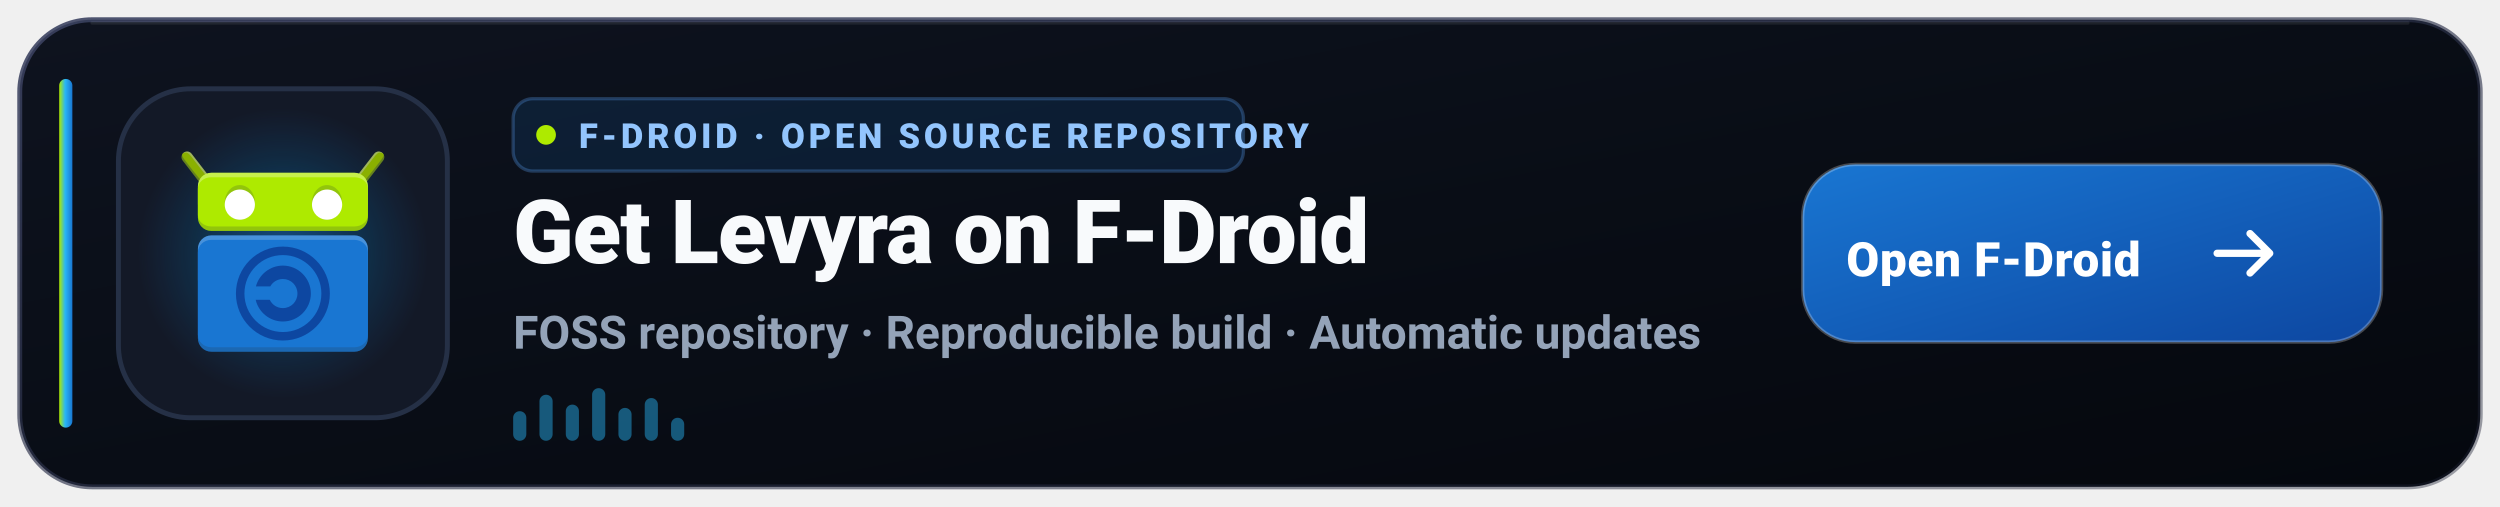
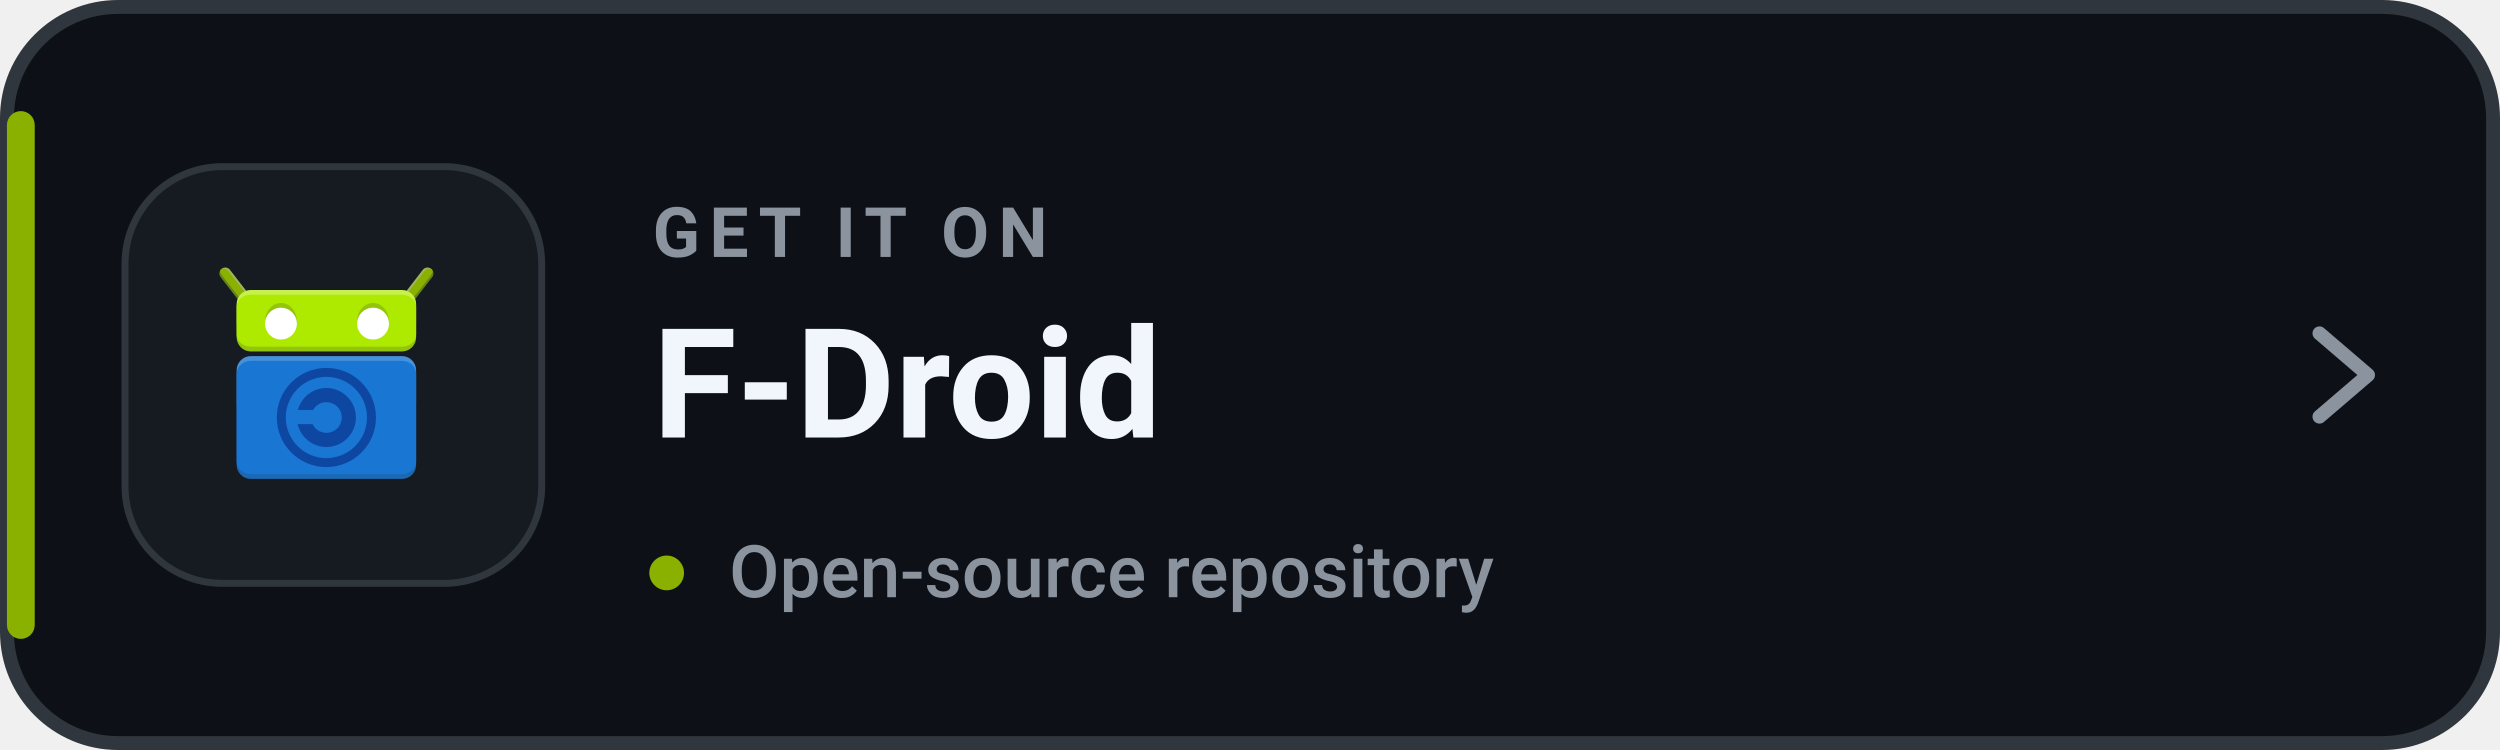
- <svg xmlns="http://www.w3.org/2000/svg" width="760" height="154" viewBox="0 0 760 154" role="img" aria-label="Get Levyra on F-Droid">
-   <defs>
-     <linearGradient id="fd-bg" x1="0" y1="0" x2="1" y2="1">
-       <stop offset="0%" stop-color="#0E131F" />
-       <stop offset="60%" stop-color="#080C14" />
-       <stop offset="100%" stop-color="#05080E" />
-     </linearGradient>
-     <linearGradient id="fd-border" x1="0" y1="0" x2="1" y2="1">
-       <stop offset="0%" stop-color="#3B4261" stop-opacity="0.9" />
-       <stop offset="100%" stop-color="#1E2235" stop-opacity="0.4" />
-     </linearGradient>
-     <linearGradient id="fd-accent" x1="0" y1="0" x2="1" y2="0">
-       <stop offset="0%" stop-color="#AEEA00" />
-       <stop offset="45%" stop-color="#29B6F6" />
-       <stop offset="100%" stop-color="#1976D2" />
-     </linearGradient>
-     <linearGradient id="fd-btn-grad" x1="0" y1="0" x2="1" y2="1">
-       <stop offset="0%" stop-color="#1976D2" />
-       <stop offset="100%" stop-color="#0D47A1" />
-     </linearGradient>
-     <radialGradient id="fd-glow" cx="50%" cy="50%" r="50%">
-       <stop offset="0%" stop-color="#1976D2" stop-opacity="0.52" />
-       <stop offset="62%" stop-color="#0288D1" stop-opacity="0.17" />
-       <stop offset="100%" stop-color="#1976D2" stop-opacity="0" />
-     </radialGradient>
-   </defs>
-   <rect x="6" y="6" width="748" height="142" rx="22" fill="url(#fd-bg)" stroke="url(#fd-border)" stroke-width="1.5" />
-   <path d="M28 7h704" stroke="#FFFFFF" stroke-opacity="0.08" stroke-linecap="round" />
-   <rect x="18" y="24" width="4" height="106" rx="2" fill="url(#fd-accent)" />
-   <rect x="36" y="27" width="100" height="100" rx="22" fill="#131927" stroke="#253046" stroke-width="1.5" />
-   <circle cx="86" cy="77" r="44" fill="url(#fd-glow)" />
-   <g transform="translate(86 77) scale(1.36) translate(-24 -24)">
-     <g transform="translate(0 -1004.362)">
-       <g transform="matrix(-1 0 0 1 47.99978 0)">
-         <path fill="#8AB000" stroke="#769616" stroke-width="2.5" stroke-linecap="round" d="m2.589 1006.862 4.25 5.5" />
-         <path fill="#FFFFFF" fill-opacity="0.3" d="m2.611 1005.609c-.453.012-.762.189-.981.449 2.027 2.409 2.368 2.792 5.135 6.221 1.02 1.319 2.082.637 1.062-.682l-4.25-5.5c-.229-.306-.585-.478-.967-.488z" />
-         <path fill="#263238" fill-opacity="0.2" d="m1.622 1006.071c-.124.148-.561.805-.022 1.556l4.25 5.5c1.02 1.319 1.15-.612 1.15-.612s-3.734-4.51-5.377-6.444z" />
-         <path fill="#8AB000" d="m2.338 1005.844c-.438 0-.96.142-.824.799.104.502 4.661 6.074 4.661 6.074 1.02 1.319 2.493.676 1.474-.642l-4.234-5.473c-.26-.29-.609-.744-1.076-.758z" />
-       </g>
-       <g>
-         <path fill="#8AB000" stroke="#769616" stroke-width="2.5" stroke-linecap="round" d="m2.589 1006.862 4.25 5.5" />
-         <path fill="#FFFFFF" fill-opacity="0.3" d="m2.611 1005.609c-.453.012-.762.189-.981.449 2.027 2.409 2.368 2.792 5.135 6.221 1.02 1.319 2.082.637 1.062-.682l-4.25-5.5c-.229-.306-.585-.478-.967-.488z" />
-         <path fill="#263238" fill-opacity="0.2" d="m1.622 1006.071c-.124.148-.561.805-.022 1.556l4.25 5.5c1.02 1.319 1.15-.612 1.15-.612s-3.734-4.51-5.377-6.444z" />
-         <path fill="#8AB000" d="m2.338 1005.844c-.438 0-.96.142-.824.799.104.502 4.661 6.074 4.661 6.074 1.02 1.319 2.493.676 1.474-.642l-4.234-5.473c-.26-.29-.609-.744-1.076-.758z" />
-       </g>
-       <g transform="translate(42 0)">
-         <rect fill="#AEEA00" width="38" height="13" x="-37" y="1010.362" rx="3" ry="3" />
-         <rect fill="#263238" fill-opacity="0.2" width="38" height="10" x="-37" y="1013.362" rx="3" ry="3" />
-         <rect fill="#FFFFFF" fill-opacity="0.3" width="38" height="10" x="-37" y="1010.362" rx="3" ry="3" />
-         <rect fill="#AEEA00" width="38" height="11" x="-37" y="1011.362" rx="3" ry="2.54" />
-       </g>
-       <g>
-         <rect fill="#1976D2" width="38" height="26" x="5" y="1024.362" rx="3" ry="3" />
-         <rect fill="#263238" fill-opacity="0.2" width="38" height="13" x="5" y="1037.362" rx="3" ry="3" />
-         <rect fill="#FFFFFF" fill-opacity="0.2" width="38" height="13" x="5" y="1024.362" rx="3" ry="3" />
-         <rect fill="#1976D2" width="38" height="24" x="5" y="1025.362" rx="3" ry="2.77" />
-       </g>
-       <g transform="translate(0 1013.362)">
-         <path fill="#0D47A1" d="m24 17.75c-2.881 0-5.32 1.985-6.033 4.65h3.213C21.734 21.415 22.775 20.75 24 20.75c1.813 0 3.25 1.437 3.25 3.25S25.813 27.25 24 27.25c-1.307 0-2.411-.753-2.93-1.85h-3.154C18.558 28.166 21.048 30.25 24 30.25c3.434 0 6.25-2.816 6.25-6.25S27.434 17.75 24 17.75z" />
-         <circle fill="none" stroke="#0D47A1" stroke-width="1.9" cx="24" cy="24" r="9.55" />
-       </g>
-       <g transform="translate(0 .5)">
-         <ellipse fill="#263238" fill-opacity="0.2" cx="14.375" cy="1016.487" rx="3.375" ry="3.875" />
-         <circle fill="#FFFFFF" cx="14.375" cy="1016.987" r="3.375" />
-       </g>
-       <g transform="translate(19.5 .5)">
-         <ellipse fill="#263238" fill-opacity="0.2" cx="14.375" cy="1016.487" rx="3.375" ry="3.875" />
-         <circle fill="#FFFFFF" cx="14.375" cy="1016.987" r="3.375" />
+ <svg xmlns="http://www.w3.org/2000/svg" width="360" height="108" viewBox="0 0 360 108" role="img" aria-label="Get Levyra on F-Droid">
+   <rect x="1" y="1" width="358" height="106" rx="16" fill="#0D1117" stroke="#30363D" stroke-width="2" />
+   <rect x="1" y="16" width="4" height="76" rx="2" fill="#8AB000" />
+   <rect x="18" y="24" width="60" height="60" rx="14" fill="#161B22" stroke="#30363D" />
+   <g transform="translate(4 15.5) scale(.5)">
+     <g transform="translate(86 77) scale(1.36) translate(-24 -24)">
+       <g transform="translate(0 -1004.362)">
+         <g transform="matrix(-1 0 0 1 47.99978 0)">
+           <path fill="#8AB000" stroke="#769616" stroke-width="2.5" stroke-linecap="round" d="m2.589 1006.862 4.25 5.5" />
+           <path fill="#FFFFFF" fill-opacity="0.3" d="m2.611 1005.609c-.453.012-.762.189-.981.449 2.027 2.409 2.368 2.792 5.135 6.221 1.02 1.319 2.082.637 1.062-.682l-4.25-5.5c-.229-.306-.585-.478-.967-.488z" />
+           <path fill="#263238" fill-opacity="0.2" d="m1.622 1006.071c-.124.148-.561.805-.022 1.556l4.25 5.5c1.02 1.319 1.15-.612 1.15-.612s-3.734-4.51-5.377-6.444z" />
+           <path fill="#8AB000" d="m2.338 1005.844c-.438 0-.96.142-.824.799.104.502 4.661 6.074 4.661 6.074 1.02 1.319 2.493.676 1.474-.642l-4.234-5.473c-.26-.29-.609-.744-1.076-.758z" />
+         </g>
+         <g>
+           <path fill="#8AB000" stroke="#769616" stroke-width="2.5" stroke-linecap="round" d="m2.589 1006.862 4.25 5.5" />
+           <path fill="#FFFFFF" fill-opacity="0.3" d="m2.611 1005.609c-.453.012-.762.189-.981.449 2.027 2.409 2.368 2.792 5.135 6.221 1.02 1.319 2.082.637 1.062-.682l-4.25-5.5c-.229-.306-.585-.478-.967-.488z" />
+           <path fill="#263238" fill-opacity="0.2" d="m1.622 1006.071c-.124.148-.561.805-.022 1.556l4.25 5.5c1.02 1.319 1.15-.612 1.15-.612s-3.734-4.51-5.377-6.444z" />
+           <path fill="#8AB000" d="m2.338 1005.844c-.438 0-.96.142-.824.799.104.502 4.661 6.074 4.661 6.074 1.02 1.319 2.493.676 1.474-.642l-4.234-5.473c-.26-.29-.609-.744-1.076-.758z" />
+         </g>
+         <g transform="translate(42 0)">
+           <rect fill="#AEEA00" width="38" height="13" x="-37" y="1010.362" rx="3" ry="3" />
+           <rect fill="#263238" fill-opacity="0.2" width="38" height="10" x="-37" y="1013.362" rx="3" ry="3" />
+           <rect fill="#FFFFFF" fill-opacity="0.3" width="38" height="10" x="-37" y="1010.362" rx="3" ry="3" />
+           <rect fill="#AEEA00" width="38" height="11" x="-37" y="1011.362" rx="3" ry="2.54" />
+         </g>
+         <g>
+           <rect fill="#1976D2" width="38" height="26" x="5" y="1024.362" rx="3" ry="3" />
+           <rect fill="#263238" fill-opacity="0.2" width="38" height="13" x="5" y="1037.362" rx="3" ry="3" />
+           <rect fill="#FFFFFF" fill-opacity="0.2" width="38" height="13" x="5" y="1024.362" rx="3" ry="3" />
+           <rect fill="#1976D2" width="38" height="24" x="5" y="1025.362" rx="3" ry="2.77" />
+         </g>
+         <g transform="translate(0 1013.362)">
+           <path fill="#0D47A1" d="m24 17.75c-2.881 0-5.32 1.985-6.033 4.65h3.213C21.734 21.415 22.775 20.75 24 20.75c1.813 0 3.25 1.437 3.25 3.25S25.813 27.25 24 27.25c-1.307 0-2.411-.753-2.93-1.85h-3.154C18.558 28.166 21.048 30.25 24 30.25c3.434 0 6.25-2.816 6.25-6.25S27.434 17.75 24 17.75z" />
+           <circle fill="none" stroke="#0D47A1" stroke-width="1.9" cx="24" cy="24" r="9.55" />
+         </g>
+         <g transform="translate(0 .5)">
+           <ellipse fill="#263238" fill-opacity="0.2" cx="14.375" cy="1016.487" rx="3.375" ry="3.875" />
+           <circle fill="#FFFFFF" cx="14.375" cy="1016.987" r="3.375" />
+         </g>
+         <g transform="translate(19.5 .5)">
+           <ellipse fill="#263238" fill-opacity="0.2" cx="14.375" cy="1016.487" rx="3.375" ry="3.875" />
+           <circle fill="#FFFFFF" cx="14.375" cy="1016.987" r="3.375" />
+         </g>
      </g>
    </g>
  </g>
-   <g transform="translate(156 30)">
-     <rect width="222" height="22" rx="6" fill="#1976D2" fill-opacity="0.14" stroke="#60A5FA" stroke-opacity="0.28" />
-     <circle cx="10" cy="11" r="3" fill="#AEEA00" />
-     <text x="20" y="15" fill="#93C5FD" font-family="-apple-system,BlinkMacSystemFont,'Segoe UI',Roboto,Helvetica,sans-serif" font-size="10.5" font-weight="800" letter-spacing="1.15">F-DROID · OPEN SOURCE REPOSITORY</text>
-   </g>
-   <text x="156" y="80" fill="#F8FAFC" font-family="-apple-system,BlinkMacSystemFont,'Segoe UI',Roboto,Helvetica,sans-serif" font-size="27" font-weight="800" letter-spacing="-0.3">Get Levyra on F-Droid</text>
-   <text x="156" y="106" fill="#94A3B8" font-family="-apple-system,BlinkMacSystemFont,'Segoe UI',Roboto,Helvetica,sans-serif" font-size="14" font-weight="600">FOSS repository · Reproducible build · Automatic updates</text>
-   <g transform="translate(156 118)" fill="#29B6F6" fill-opacity="0.45">
-     <rect x="0" y="7" width="4" height="9" rx="2" />
-     <rect x="8" y="2" width="4" height="14" rx="2" />
-     <rect x="16" y="5" width="4" height="11" rx="2" />
-     <rect x="24" y="0" width="4" height="16" rx="2" />
-     <rect x="32" y="6" width="4" height="10" rx="2" />
-     <rect x="40" y="3" width="4" height="13" rx="2" />
-     <rect x="48" y="9" width="4" height="7" rx="2" />
-   </g>
-   <g transform="translate(548 50)">
-     <rect width="176" height="54" rx="16" fill="url(#fd-btn-grad)" />
-     <rect width="176" height="54" rx="16" fill="none" stroke="#FFFFFF" stroke-opacity="0.25" />
-     <text x="58" y="34" text-anchor="middle" fill="#FFFFFF" font-family="-apple-system,BlinkMacSystemFont,'Segoe UI',Roboto,Helvetica,sans-serif" font-size="14.5" font-weight="800" letter-spacing="0.2">Open F-Droid</text>
-     <path d="M142 27h-16M136 21l6 6-6 6" fill="none" stroke="#FFFFFF" stroke-width="2.2" stroke-linecap="round" stroke-linejoin="round" />
-   </g>
+   <text x="94" y="37" fill="#8B949E" font-family="-apple-system,BlinkMacSystemFont,'Segoe UI',Roboto,Helvetica,Arial,sans-serif" font-size="10" font-weight="700" letter-spacing="1.35">GET IT ON</text>
+   <text x="94" y="63" fill="#F0F6FC" font-family="-apple-system,BlinkMacSystemFont,'Segoe UI',Roboto,Helvetica,Arial,sans-serif" font-size="22" font-weight="700">F-Droid</text>
+   <circle cx="96" cy="82.5" r="2.5" fill="#8AB000" />
+   <text x="105" y="86" fill="#8B949E" font-family="-apple-system,BlinkMacSystemFont,'Segoe UI',Roboto,Helvetica,Arial,sans-serif" font-size="10.5" font-weight="500">Open-source repository</text>
+   <path d="M334 48l7 6-7 6" fill="none" stroke="#8B949E" stroke-width="2" stroke-linecap="round" stroke-linejoin="round" />
</svg>
